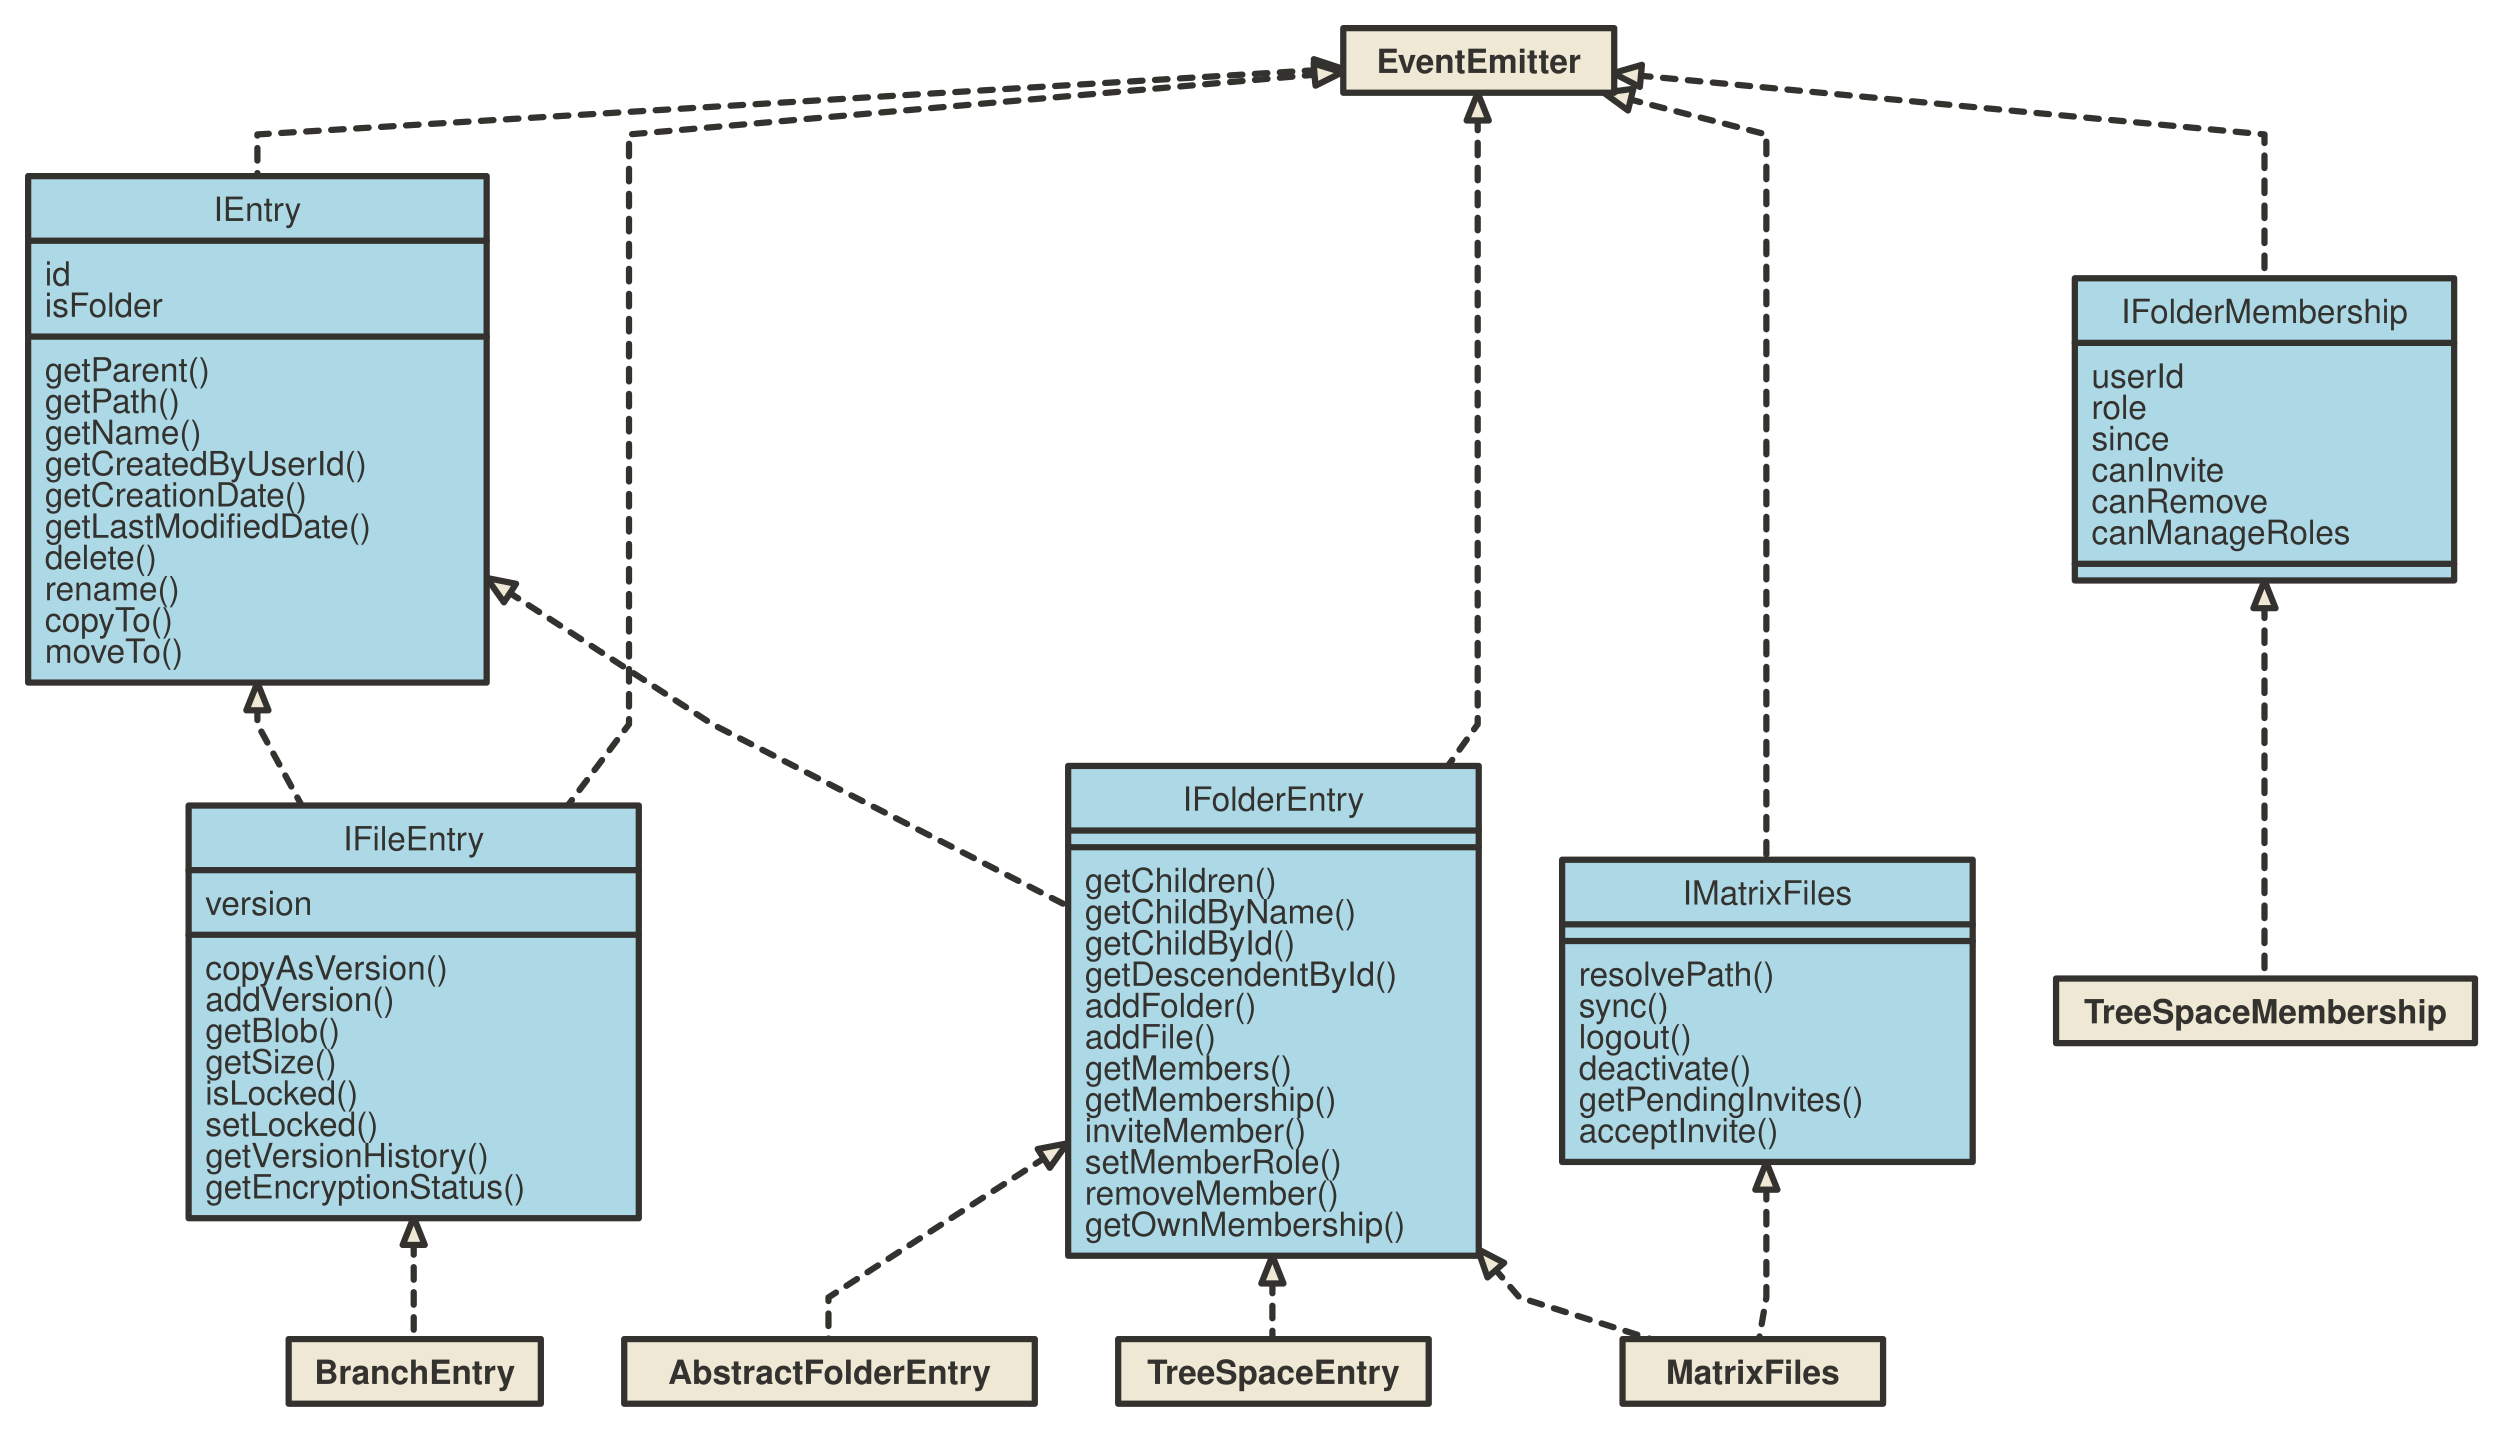
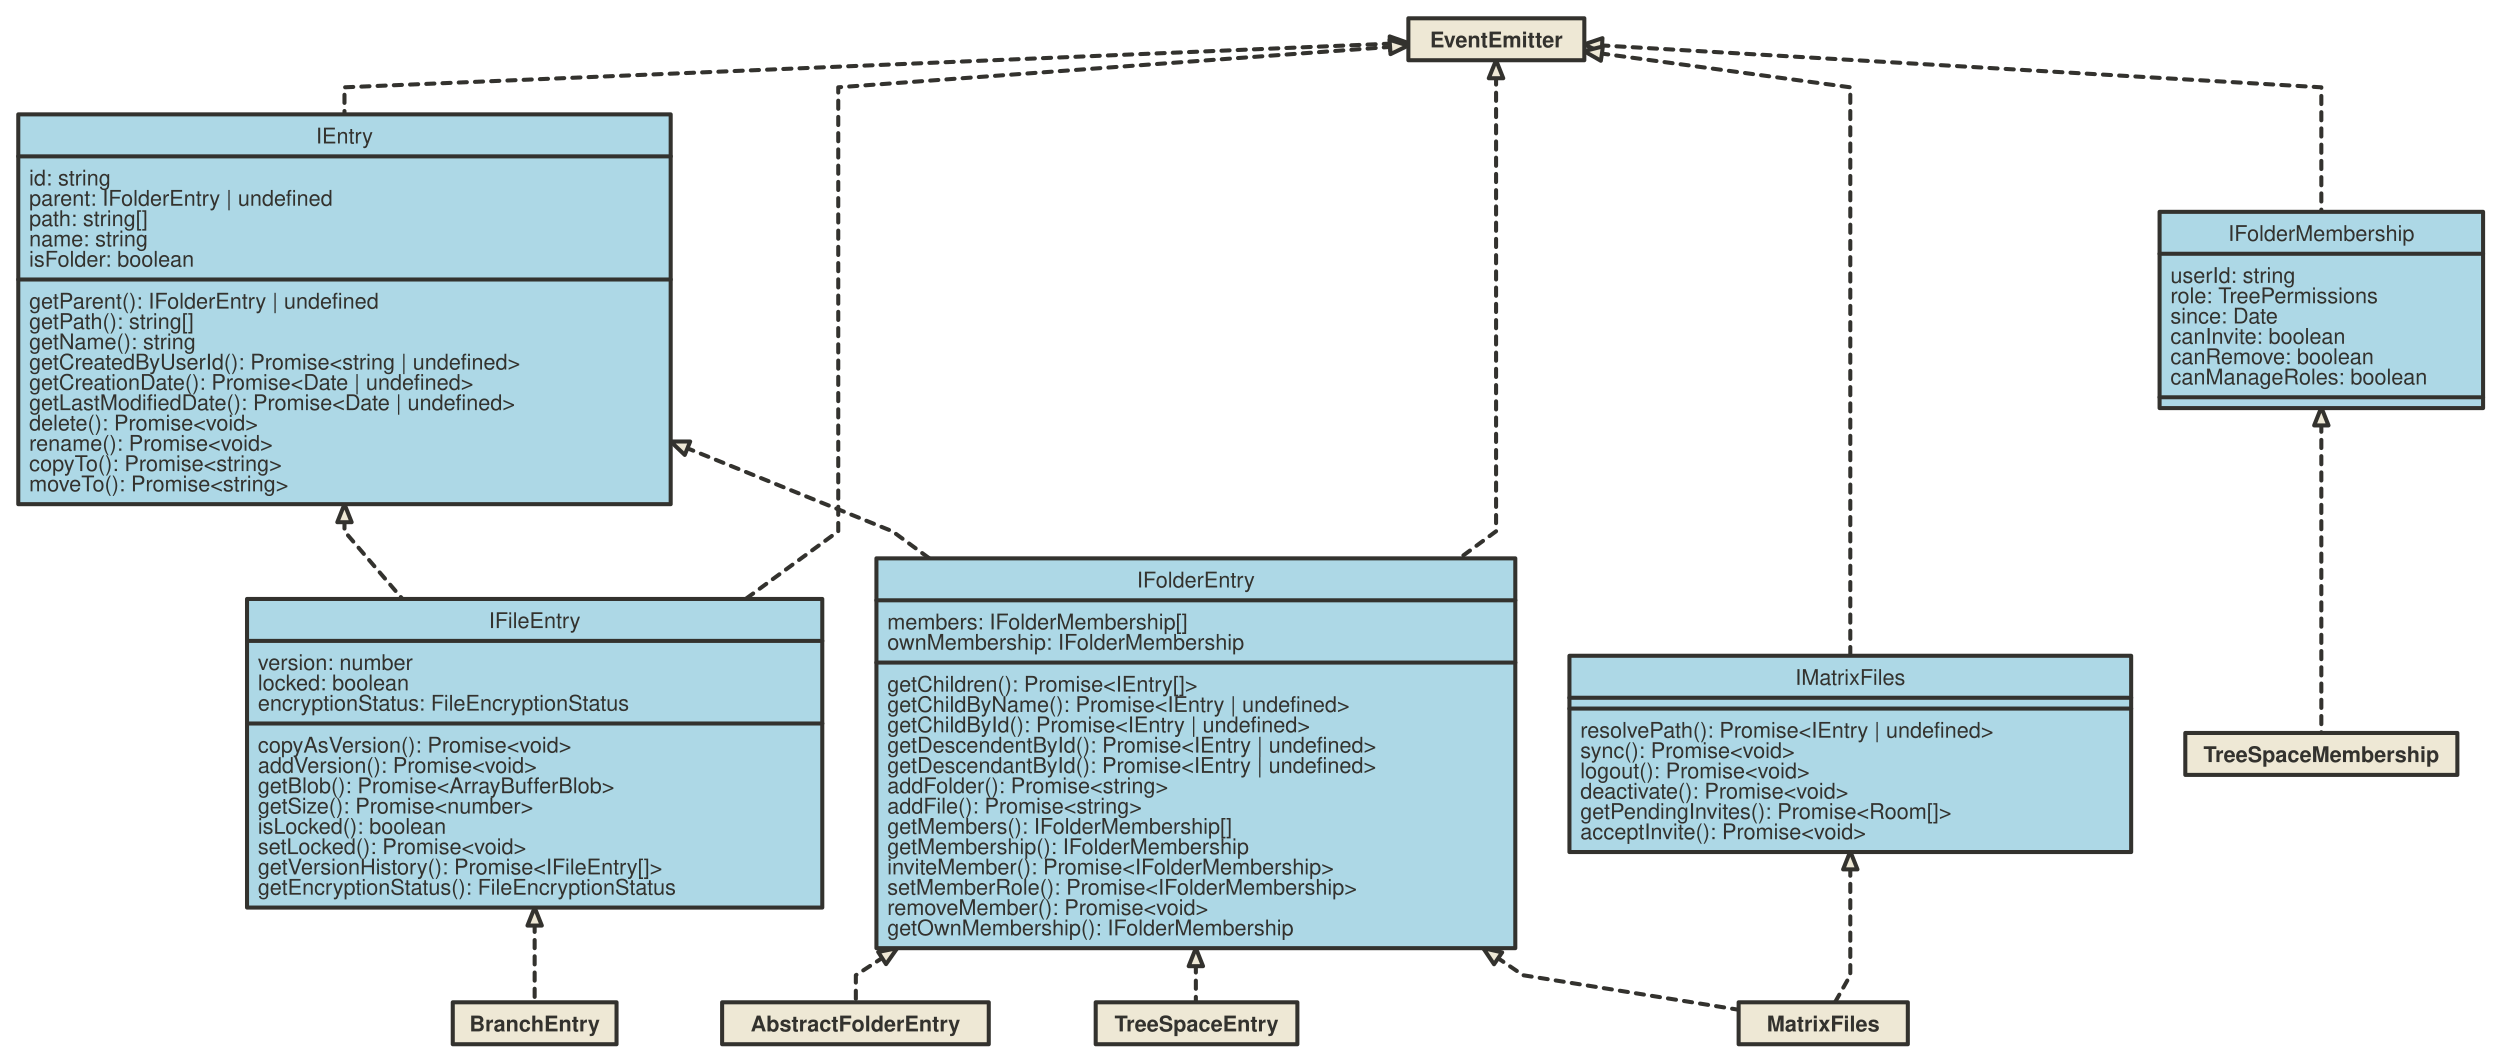
- <svg xmlns="http://www.w3.org/2000/svg" xmlns:xlink="http://www.w3.org/1999/xlink" version="1.1" baseProfile="full" width="1199.5" height="686" viewbox="0 0 1199.5 686" style="font-weight:bold; font-size:12pt; font-family:'Calibri', Helvetica, sans-serif;;stroke-width:3;stroke-linejoin:round;stroke-linecap:round">
-   <path d="M644 32.9 L123.5 64.5 L123.5 84.5 L123.5 84.5 " style="stroke:#33322E;fill:none;stroke-dasharray:6 6;" />
-   <path d="M631 39.1 L630.7 33.7 L630.4 28.4 L644 32.9 Z" style="stroke:#33322E;fill:#eee8d5;stroke-dasharray:none;" />
-   <path d="M123.5 327.5 L123.5 347.5 L144.5 386 L144.5 386 " style="stroke:#33322E;fill:none;stroke-dasharray:6 6;" />
-   <path d="M128.8 340.8 L123.5 340.8 L118.2 340.8 L123.5 327.5 Z" style="stroke:#33322E;fill:#eee8d5;stroke-dasharray:none;" />
-   <path d="M644 34.7 L301.8 64.5 L301.8 206 L301.8 206 L301.8 347.5 L301.8 347.5 L272.8 386 L272.8 386 " style="stroke:#33322E;fill:none;stroke-dasharray:6 6;" />
-   <path d="M631.2 41.1 L630.7 35.8 L630.3 30.5 L644 34.7 Z" style="stroke:#33322E;fill:#eee8d5;stroke-dasharray:none;" />
-   <path d="M198.5 584 L198.5 622.5 L198.5 642.5 L198.5 642.5 " style="stroke:#33322E;fill:none;stroke-dasharray:6 6;" />
-   <path d="M203.8 597.3 L198.5 597.3 L193.2 597.3 L198.5 584 Z" style="stroke:#33322E;fill:#eee8d5;stroke-dasharray:none;" />
-   <path d="M233.5 277.3 L341.8 347.5 L512 434.6 L512 434.6 " style="stroke:#33322E;fill:none;stroke-dasharray:6 6;" />
-   <path d="M247.6 280.1 L244.7 284.6 L241.8 289 L233.5 277.3 Z" style="stroke:#33322E;fill:#eee8d5;stroke-dasharray:none;" />
-   <path d="M709 44.5 L709 64.5 L709 206 L709 206 L709 347.5 L709 347.5 L694.7 367.5 L694.7 367.5 " style="stroke:#33322E;fill:none;stroke-dasharray:6 6;" />
-   <path d="M714.3 57.8 L709 57.8 L703.7 57.8 L709 44.5 Z" style="stroke:#33322E;fill:#eee8d5;stroke-dasharray:none;" />
-   <path d="M512 548.6 L397.5 622.5 L397.5 642.5 L397.5 642.5 " style="stroke:#33322E;fill:none;stroke-dasharray:6 6;" />
-   <path d="M503.7 560.3 L500.8 555.8 L497.9 551.3 L512 548.6 Z" style="stroke:#33322E;fill:#eee8d5;stroke-dasharray:none;" />
-   <path d="M610.5 602.5 L610.5 622.5 L610.5 642.5 L610.5 642.5 " style="stroke:#33322E;fill:none;stroke-dasharray:6 6;" />
-   <path d="M615.8 615.8 L610.5 615.8 L605.2 615.8 L610.5 602.5 Z" style="stroke:#33322E;fill:#eee8d5;stroke-dasharray:none;" />
-   <path d="M709 599.3 L729 622.5 L792.2 642.5 L792.2 642.5 " style="stroke:#33322E;fill:none;stroke-dasharray:6 6;" />
-   <path d="M721.7 605.9 L717.7 609.4 L713.7 612.9 L709 599.3 Z" style="stroke:#33322E;fill:#eee8d5;stroke-dasharray:none;" />
-   <path d="M774 35.1 L1086.5 64.5 L1086.5 133.5 L1086.5 133.5 " style="stroke:#33322E;fill:none;stroke-dasharray:6 6;" />
-   <path d="M787.8 31.1 L787.3 36.4 L786.8 41.7 L774 35.1 Z" style="stroke:#33322E;fill:#eee8d5;stroke-dasharray:none;" />
-   <path d="M1086.5 278.5 L1086.5 347.5 L1086.5 469.5 L1086.5 469.5 " style="stroke:#33322E;fill:none;stroke-dasharray:6 6;" />
-   <path d="M1091.8 291.8 L1086.5 291.8 L1081.2 291.8 L1086.5 278.5 Z" style="stroke:#33322E;fill:#eee8d5;stroke-dasharray:none;" />
-   <path d="M769.5 44.5 L847.5 64.5 L847.5 206 L847.5 206 L847.5 347.5 L847.5 347.5 L847.5 412.5 L847.5 412.5 " style="stroke:#33322E;fill:none;stroke-dasharray:6 6;" />
-   <path d="M783.7 42.6 L782.4 47.8 L781.1 53 L769.5 44.5 Z" style="stroke:#33322E;fill:#eee8d5;stroke-dasharray:none;" />
-   <path d="M847.5 557.5 L847.5 622.5 L844 642.5 L844 642.5 " style="stroke:#33322E;fill:none;stroke-dasharray:6 6;" />
-   <path d="M852.8 570.8 L847.5 570.8 L842.2 570.8 L847.5 557.5 Z" style="stroke:#33322E;fill:#eee8d5;stroke-dasharray:none;" />
-   <rect x="13.5" y="84.5" height="243" width="220" style="stroke:#33322E;fill:lightblue;stroke-dasharray:none;" />
+ <svg xmlns="http://www.w3.org/2000/svg" xmlns:xlink="http://www.w3.org/1999/xlink" version="1.1" baseProfile="full" width="1847" height="784" viewbox="0 0 1847 784" style="font-weight:bold; font-size:12pt; font-family:'Calibri', Helvetica, sans-serif;;stroke-width:3;stroke-linejoin:round;stroke-linecap:round">
+   <path d="M1040.3 31.7 L254.5 64.5 L254.5 84.5 L254.5 84.5 " style="stroke:#33322E;fill:none;stroke-dasharray:6 6;" />
+   <path d="M1027.2 37.6 L1026.9 32.3 L1026.7 26.9 L1040.3 31.7 Z" style="stroke:#33322E;fill:#eee8d5;stroke-dasharray:none;" />
+   <path d="M254.5 372.5 L254.5 392.5 L297.3 442.5 L297.3 442.5 " style="stroke:#33322E;fill:none;stroke-dasharray:6 6;" />
+   <path d="M259.8 385.8 L254.5 385.8 L249.2 385.8 L254.5 372.5 Z" style="stroke:#33322E;fill:#eee8d5;stroke-dasharray:none;" />
+   <path d="M1040.3 33.7 L619.3 64.5 L619.3 228.5 L619.3 228.5 L619.3 392.5 L619.3 392.5 L550.9 442.5 L550.9 442.5 " style="stroke:#33322E;fill:none;stroke-dasharray:6 6;" />
+   <path d="M1027.3 40 L1027 34.7 L1026.6 29.4 L1040.3 33.7 Z" style="stroke:#33322E;fill:#eee8d5;stroke-dasharray:none;" />
+   <path d="M395 670.5 L395 720.5 L395 740.5 L395 740.5 " style="stroke:#33322E;fill:none;stroke-dasharray:6 6;" />
+   <path d="M400.3 683.8 L395 683.8 L389.7 683.8 L395 670.5 Z" style="stroke:#33322E;fill:#eee8d5;stroke-dasharray:none;" />
+   <path d="M495.5 326.2 L659.3 392.5 L686.6 412.5 L686.6 412.5 " style="stroke:#33322E;fill:none;stroke-dasharray:6 6;" />
+   <path d="M509.9 326.2 L507.9 331.2 L505.9 336.1 L495.5 326.2 Z" style="stroke:#33322E;fill:#eee8d5;stroke-dasharray:none;" />
+   <path d="M1105.3 44.5 L1105.3 64.5 L1105.3 228.5 L1105.3 228.5 L1105.3 392.5 L1105.3 392.5 L1078.2 412.5 L1078.2 412.5 " style="stroke:#33322E;fill:none;stroke-dasharray:6 6;" />
+   <path d="M1110.6 57.8 L1105.3 57.8 L1099.9 57.8 L1105.3 44.5 Z" style="stroke:#33322E;fill:#eee8d5;stroke-dasharray:none;" />
+   <path d="M662.9 700.5 L632.3 720.5 L632.3 740.5 L632.3 740.5 " style="stroke:#33322E;fill:none;stroke-dasharray:6 6;" />
+   <path d="M654.6 712.3 L651.7 707.8 L648.8 703.3 L662.9 700.5 Z" style="stroke:#33322E;fill:#eee8d5;stroke-dasharray:none;" />
+   <path d="M883.5 700.5 L883.5 720.5 L883.5 740.5 L883.5 740.5 " style="stroke:#33322E;fill:none;stroke-dasharray:6 6;" />
+   <path d="M888.8 713.8 L883.5 713.8 L878.2 713.8 L883.5 700.5 Z" style="stroke:#33322E;fill:#eee8d5;stroke-dasharray:none;" />
+   <path d="M1095.8 700.5 L1125.3 720.5 L1284.5 746 L1284.5 746 " style="stroke:#33322E;fill:none;stroke-dasharray:6 6;" />
+   <path d="M1109.8 703.6 L1106.8 708 L1103.8 712.4 L1095.8 700.5 Z" style="stroke:#33322E;fill:#eee8d5;stroke-dasharray:none;" />
+   <path d="M1170.3 32.8 L1715 64.5 L1715 156 L1715 156 " style="stroke:#33322E;fill:none;stroke-dasharray:6 6;" />
+   <path d="M1183.9 28.2 L1183.6 33.6 L1183.3 38.9 L1170.3 32.8 Z" style="stroke:#33322E;fill:#eee8d5;stroke-dasharray:none;" />
+   <path d="M1715 301 L1715 392.5 L1715 541 L1715 541 " style="stroke:#33322E;fill:none;stroke-dasharray:6 6;" />
+   <path d="M1720.3 314.3 L1715 314.3 L1709.7 314.3 L1715 301 Z" style="stroke:#33322E;fill:#eee8d5;stroke-dasharray:none;" />
+   <path d="M1170.3 37.8 L1367 64.5 L1367 228.5 L1367 228.5 L1367 392.5 L1367 392.5 L1367 484 L1367 484 " style="stroke:#33322E;fill:none;stroke-dasharray:6 6;" />
+   <path d="M1184.2 34.3 L1183.5 39.6 L1182.7 44.9 L1170.3 37.8 Z" style="stroke:#33322E;fill:#eee8d5;stroke-dasharray:none;" />
+   <path d="M1367 629 L1367 720.5 L1355.7 740.5 L1355.7 740.5 " style="stroke:#33322E;fill:none;stroke-dasharray:6 6;" />
+   <path d="M1372.3 642.3 L1367 642.3 L1361.7 642.3 L1367 629 Z" style="stroke:#33322E;fill:#eee8d5;stroke-dasharray:none;" />
+   <rect x="13.5" y="84.5" height="288" width="482" style="stroke:#33322E;fill:lightblue;stroke-dasharray:none;" />
  <a id="../src/IEntry.ts.IEntry" xlink:href="../src/IEntry.ts">
-     <text x="123.5" y="106" style="fill: #33322E;font-weight:normal;text-anchor: middle;">IEntry</text>
+     <text x="254.5" y="106" style="fill: #33322E;font-weight:normal;text-anchor: middle;">IEntry</text>
  </a>
-   <path d="M13.5 115.5 L233.5 115.5" style="stroke:#33322E;fill:none;stroke-dasharray:none;" />
-   <text x="21.5" y="137" style="fill: #33322E;font-weight:normal;">id</text>
-   <text x="21.5" y="152" style="fill: #33322E;font-weight:normal;">isFolder</text>
-   <path d="M13.5 161.5 L233.5 161.5" style="stroke:#33322E;fill:none;stroke-dasharray:none;" />
-   <text x="21.5" y="183" style="fill: #33322E;font-weight:normal;">getParent()</text>
-   <text x="21.5" y="198" style="fill: #33322E;font-weight:normal;">getPath()</text>
-   <text x="21.5" y="213" style="fill: #33322E;font-weight:normal;">getName()</text>
-   <text x="21.5" y="228" style="fill: #33322E;font-weight:normal;">getCreatedByUserId()</text>
-   <text x="21.5" y="243" style="fill: #33322E;font-weight:normal;">getCreationDate()</text>
-   <text x="21.5" y="258" style="fill: #33322E;font-weight:normal;">getLastModifiedDate()</text>
-   <text x="21.5" y="273" style="fill: #33322E;font-weight:normal;">delete()</text>
-   <text x="21.5" y="288" style="fill: #33322E;font-weight:normal;">rename()</text>
-   <text x="21.5" y="303" style="fill: #33322E;font-weight:normal;">copyTo()</text>
-   <text x="21.5" y="318" style="fill: #33322E;font-weight:normal;">moveTo()</text>
-   <rect x="90.5" y="386.5" height="198" width="216" style="stroke:#33322E;fill:lightblue;stroke-dasharray:none;" />
+   <path d="M13.5 115.5 L495.5 115.5" style="stroke:#33322E;fill:none;stroke-dasharray:none;" />
+   <text x="21.5" y="137" style="fill: #33322E;font-weight:normal;">id: string</text>
+   <text x="21.5" y="152" style="fill: #33322E;font-weight:normal;">parent: IFolderEntry | undefined</text>
+   <text x="21.5" y="167" style="fill: #33322E;font-weight:normal;">path: string[]</text>
+   <text x="21.5" y="182" style="fill: #33322E;font-weight:normal;">name: string</text>
+   <text x="21.5" y="197" style="fill: #33322E;font-weight:normal;">isFolder: boolean</text>
+   <path d="M13.5 206.5 L495.5 206.5" style="stroke:#33322E;fill:none;stroke-dasharray:none;" />
+   <text x="21.5" y="228" style="fill: #33322E;font-weight:normal;">getParent(): IFolderEntry | undefined</text>
+   <text x="21.5" y="243" style="fill: #33322E;font-weight:normal;">getPath(): string[]</text>
+   <text x="21.5" y="258" style="fill: #33322E;font-weight:normal;">getName(): string</text>
+   <text x="21.5" y="273" style="fill: #33322E;font-weight:normal;">getCreatedByUserId(): Promise&lt;string | undefined&gt;</text>
+   <text x="21.5" y="288" style="fill: #33322E;font-weight:normal;">getCreationDate(): Promise&lt;Date | undefined&gt;</text>
+   <text x="21.5" y="303" style="fill: #33322E;font-weight:normal;">getLastModifiedDate(): Promise&lt;Date | undefined&gt;</text>
+   <text x="21.5" y="318" style="fill: #33322E;font-weight:normal;">delete(): Promise&lt;void&gt;</text>
+   <text x="21.5" y="333" style="fill: #33322E;font-weight:normal;">rename(): Promise&lt;void&gt;</text>
+   <text x="21.5" y="348" style="fill: #33322E;font-weight:normal;">copyTo(): Promise&lt;string&gt;</text>
+   <text x="21.5" y="363" style="fill: #33322E;font-weight:normal;">moveTo(): Promise&lt;string&gt;</text>
+   <rect x="182.5" y="442.5" height="228" width="425" style="stroke:#33322E;fill:lightblue;stroke-dasharray:none;" />
  <a id="../src/IFileEntry.ts.IFileEntry" xlink:href="../src/IFileEntry.ts">
-     <text x="198.5" y="408" style="fill: #33322E;font-weight:normal;text-anchor: middle;">IFileEntry</text>
+     <text x="395" y="464" style="fill: #33322E;font-weight:normal;text-anchor: middle;">IFileEntry</text>
  </a>
-   <path d="M90.5 417.5 L306.5 417.5" style="stroke:#33322E;fill:none;stroke-dasharray:none;" />
-   <text x="98.5" y="439" style="fill: #33322E;font-weight:normal;">version</text>
-   <path d="M90.5 448.5 L306.5 448.5" style="stroke:#33322E;fill:none;stroke-dasharray:none;" />
-   <text x="98.5" y="470" style="fill: #33322E;font-weight:normal;">copyAsVersion()</text>
-   <text x="98.5" y="485" style="fill: #33322E;font-weight:normal;">addVersion()</text>
-   <text x="98.5" y="500" style="fill: #33322E;font-weight:normal;">getBlob()</text>
-   <text x="98.5" y="515" style="fill: #33322E;font-weight:normal;">getSize()</text>
-   <text x="98.5" y="530" style="fill: #33322E;font-weight:normal;">isLocked()</text>
-   <text x="98.5" y="545" style="fill: #33322E;font-weight:normal;">setLocked()</text>
-   <text x="98.5" y="560" style="fill: #33322E;font-weight:normal;">getVersionHistory()</text>
-   <text x="98.5" y="575" style="fill: #33322E;font-weight:normal;">getEncryptionStatus()</text>
-   <rect x="512.5" y="367.5" height="235" width="197" style="stroke:#33322E;fill:lightblue;stroke-dasharray:none;" />
+   <path d="M182.5 473.5 L607.5 473.5" style="stroke:#33322E;fill:none;stroke-dasharray:none;" />
+   <text x="190.5" y="495" style="fill: #33322E;font-weight:normal;">version: number</text>
+   <text x="190.5" y="510" style="fill: #33322E;font-weight:normal;">locked: boolean</text>
+   <text x="190.5" y="525" style="fill: #33322E;font-weight:normal;">encryptionStatus: FileEncryptionStatus</text>
+   <path d="M182.5 534.5 L607.5 534.5" style="stroke:#33322E;fill:none;stroke-dasharray:none;" />
+   <text x="190.5" y="556" style="fill: #33322E;font-weight:normal;">copyAsVersion(): Promise&lt;void&gt;</text>
+   <text x="190.5" y="571" style="fill: #33322E;font-weight:normal;">addVersion(): Promise&lt;void&gt;</text>
+   <text x="190.5" y="586" style="fill: #33322E;font-weight:normal;">getBlob(): Promise&lt;ArrayBufferBlob&gt;</text>
+   <text x="190.5" y="601" style="fill: #33322E;font-weight:normal;">getSize(): Promise&lt;number&gt;</text>
+   <text x="190.5" y="616" style="fill: #33322E;font-weight:normal;">isLocked(): boolean</text>
+   <text x="190.5" y="631" style="fill: #33322E;font-weight:normal;">setLocked(): Promise&lt;void&gt;</text>
+   <text x="190.5" y="646" style="fill: #33322E;font-weight:normal;">getVersionHistory(): Promise&lt;IFileEntry[]&gt;</text>
+   <text x="190.5" y="661" style="fill: #33322E;font-weight:normal;">getEncryptionStatus(): FileEncryptionStatus</text>
+   <rect x="647.5" y="412.5" height="288" width="472" style="stroke:#33322E;fill:lightblue;stroke-dasharray:none;" />
  <a id="../src/IFolderEntry.ts.IFolderEntry" xlink:href="../src/IFolderEntry.ts">
-     <text x="611" y="389" style="fill: #33322E;font-weight:normal;text-anchor: middle;">IFolderEntry</text>
+     <text x="883.5" y="434" style="fill: #33322E;font-weight:normal;text-anchor: middle;">IFolderEntry</text>
  </a>
-   <path d="M512.5 398.5 L709.5 398.5" style="stroke:#33322E;fill:none;stroke-dasharray:none;" />
-   <path d="M512.5 406.5 L709.5 406.5" style="stroke:#33322E;fill:none;stroke-dasharray:none;" />
-   <text x="520.5" y="428" style="fill: #33322E;font-weight:normal;">getChildren()</text>
-   <text x="520.5" y="443" style="fill: #33322E;font-weight:normal;">getChildByName()</text>
-   <text x="520.5" y="458" style="fill: #33322E;font-weight:normal;">getChildById()</text>
-   <text x="520.5" y="473" style="fill: #33322E;font-weight:normal;">getDescendentById()</text>
-   <text x="520.5" y="488" style="fill: #33322E;font-weight:normal;">addFolder()</text>
-   <text x="520.5" y="503" style="fill: #33322E;font-weight:normal;">addFile()</text>
-   <text x="520.5" y="518" style="fill: #33322E;font-weight:normal;">getMembers()</text>
-   <text x="520.5" y="533" style="fill: #33322E;font-weight:normal;">getMembership()</text>
-   <text x="520.5" y="548" style="fill: #33322E;font-weight:normal;">inviteMember()</text>
-   <text x="520.5" y="563" style="fill: #33322E;font-weight:normal;">setMemberRole()</text>
-   <text x="520.5" y="578" style="fill: #33322E;font-weight:normal;">removeMember()</text>
-   <text x="520.5" y="593" style="fill: #33322E;font-weight:normal;">getOwnMembership()</text>
-   <rect x="995.5" y="133.5" height="145" width="182" style="stroke:#33322E;fill:lightblue;stroke-dasharray:none;" />
+   <path d="M647.5 443.5 L1119.5 443.5" style="stroke:#33322E;fill:none;stroke-dasharray:none;" />
+   <text x="655.5" y="465" style="fill: #33322E;font-weight:normal;">members: IFolderMembership[]</text>
+   <text x="655.5" y="480" style="fill: #33322E;font-weight:normal;">ownMembership: IFolderMembership</text>
+   <path d="M647.5 489.5 L1119.5 489.5" style="stroke:#33322E;fill:none;stroke-dasharray:none;" />
+   <text x="655.5" y="511" style="fill: #33322E;font-weight:normal;">getChildren(): Promise&lt;IEntry[]&gt;</text>
+   <text x="655.5" y="526" style="fill: #33322E;font-weight:normal;">getChildByName(): Promise&lt;IEntry | undefined&gt;</text>
+   <text x="655.5" y="541" style="fill: #33322E;font-weight:normal;">getChildById(): Promise&lt;IEntry | undefined&gt;</text>
+   <text x="655.5" y="556" style="fill: #33322E;font-weight:normal;">getDescendentById(): Promise&lt;IEntry | undefined&gt;</text>
+   <text x="655.5" y="571" style="fill: #33322E;font-weight:normal;">getDescendantById(): Promise&lt;IEntry | undefined&gt;</text>
+   <text x="655.5" y="586" style="fill: #33322E;font-weight:normal;">addFolder(): Promise&lt;string&gt;</text>
+   <text x="655.5" y="601" style="fill: #33322E;font-weight:normal;">addFile(): Promise&lt;string&gt;</text>
+   <text x="655.5" y="616" style="fill: #33322E;font-weight:normal;">getMembers(): IFolderMembership[]</text>
+   <text x="655.5" y="631" style="fill: #33322E;font-weight:normal;">getMembership(): IFolderMembership</text>
+   <text x="655.5" y="646" style="fill: #33322E;font-weight:normal;">inviteMember(): Promise&lt;IFolderMembership&gt;</text>
+   <text x="655.5" y="661" style="fill: #33322E;font-weight:normal;">setMemberRole(): Promise&lt;IFolderMembership&gt;</text>
+   <text x="655.5" y="676" style="fill: #33322E;font-weight:normal;">removeMember(): Promise&lt;void&gt;</text>
+   <text x="655.5" y="691" style="fill: #33322E;font-weight:normal;">getOwnMembership(): IFolderMembership</text>
+   <rect x="1595.5" y="156.5" height="145" width="239" style="stroke:#33322E;fill:lightblue;stroke-dasharray:none;" />
  <a id="../src/IFolderMembership.ts.IFolderMembership" xlink:href="../src/IFolderMembership.ts">
-     <text x="1086.5" y="155" style="fill: #33322E;font-weight:normal;text-anchor: middle;">IFolderMembership</text>
+     <text x="1715" y="178" style="fill: #33322E;font-weight:normal;text-anchor: middle;">IFolderMembership</text>
  </a>
-   <path d="M995.5 164.5 L1177.5 164.5" style="stroke:#33322E;fill:none;stroke-dasharray:none;" />
-   <text x="1003.5" y="186" style="fill: #33322E;font-weight:normal;">userId</text>
-   <text x="1003.5" y="201" style="fill: #33322E;font-weight:normal;">role</text>
-   <text x="1003.5" y="216" style="fill: #33322E;font-weight:normal;">since</text>
-   <text x="1003.5" y="231" style="fill: #33322E;font-weight:normal;">canInvite</text>
-   <text x="1003.5" y="246" style="fill: #33322E;font-weight:normal;">canRemove</text>
-   <text x="1003.5" y="261" style="fill: #33322E;font-weight:normal;">canManageRoles</text>
-   <path d="M995.5 270.5 L1177.5 270.5" style="stroke:#33322E;fill:none;stroke-dasharray:none;" />
-   <rect x="749.5" y="412.5" height="145" width="197" style="stroke:#33322E;fill:lightblue;stroke-dasharray:none;" />
+   <path d="M1595.5 187.5 L1834.5 187.5" style="stroke:#33322E;fill:none;stroke-dasharray:none;" />
+   <text x="1603.5" y="209" style="fill: #33322E;font-weight:normal;">userId: string</text>
+   <text x="1603.5" y="224" style="fill: #33322E;font-weight:normal;">role: TreePermissions</text>
+   <text x="1603.5" y="239" style="fill: #33322E;font-weight:normal;">since: Date</text>
+   <text x="1603.5" y="254" style="fill: #33322E;font-weight:normal;">canInvite: boolean</text>
+   <text x="1603.5" y="269" style="fill: #33322E;font-weight:normal;">canRemove: boolean</text>
+   <text x="1603.5" y="284" style="fill: #33322E;font-weight:normal;">canManageRoles: boolean</text>
+   <path d="M1595.5 293.5 L1834.5 293.5" style="stroke:#33322E;fill:none;stroke-dasharray:none;" />
+   <rect x="1159.5" y="484.5" height="145" width="415" style="stroke:#33322E;fill:lightblue;stroke-dasharray:none;" />
  <a id="../src/IMatrixFiles.ts.IMatrixFiles" xlink:href="../src/IMatrixFiles.ts">
-     <text x="848" y="434" style="fill: #33322E;font-weight:normal;text-anchor: middle;">IMatrixFiles</text>
+     <text x="1367" y="506" style="fill: #33322E;font-weight:normal;text-anchor: middle;">IMatrixFiles</text>
  </a>
-   <path d="M749.5 443.5 L946.5 443.5" style="stroke:#33322E;fill:none;stroke-dasharray:none;" />
-   <path d="M749.5 451.5 L946.5 451.5" style="stroke:#33322E;fill:none;stroke-dasharray:none;" />
-   <text x="757.5" y="473" style="fill: #33322E;font-weight:normal;">resolvePath()</text>
-   <text x="757.5" y="488" style="fill: #33322E;font-weight:normal;">sync()</text>
-   <text x="757.5" y="503" style="fill: #33322E;font-weight:normal;">logout()</text>
-   <text x="757.5" y="518" style="fill: #33322E;font-weight:normal;">deactivate()</text>
-   <text x="757.5" y="533" style="fill: #33322E;font-weight:normal;">getPendingInvites()</text>
-   <text x="757.5" y="548" style="fill: #33322E;font-weight:normal;">acceptInvite()</text>
-   <rect x="644.5" y="13.5" height="31" width="130" style="stroke:#33322E;fill:#eee8d5;stroke-dasharray:none;" />
-   <text x="709.5" y="35" style="fill: #33322E;text-anchor: middle;">EventEmitter</text>
-   <rect x="138.5" y="642.5" height="31" width="121" style="stroke:#33322E;fill:#eee8d5;stroke-dasharray:none;" />
-   <text x="199" y="664" style="fill: #33322E;text-anchor: middle;">BranchEntry</text>
-   <rect x="299.5" y="642.5" height="31" width="197" style="stroke:#33322E;fill:#eee8d5;stroke-dasharray:none;" />
-   <text x="398" y="664" style="fill: #33322E;text-anchor: middle;">AbstractFolderEntry</text>
-   <rect x="536.5" y="642.5" height="31" width="149" style="stroke:#33322E;fill:#eee8d5;stroke-dasharray:none;" />
-   <text x="611" y="664" style="fill: #33322E;text-anchor: middle;">TreeSpaceEntry</text>
-   <rect x="778.5" y="642.5" height="31" width="125" style="stroke:#33322E;fill:#eee8d5;stroke-dasharray:none;" />
-   <text x="841" y="664" style="fill: #33322E;text-anchor: middle;">MatrixFiles</text>
-   <rect x="986.5" y="469.5" height="31" width="201" style="stroke:#33322E;fill:#eee8d5;stroke-dasharray:none;" />
-   <text x="1087" y="491" style="fill: #33322E;text-anchor: middle;">TreeSpaceMembership</text>
+   <path d="M1159.5 515.5 L1574.5 515.5" style="stroke:#33322E;fill:none;stroke-dasharray:none;" />
+   <path d="M1159.5 523.5 L1574.5 523.5" style="stroke:#33322E;fill:none;stroke-dasharray:none;" />
+   <text x="1167.5" y="545" style="fill: #33322E;font-weight:normal;">resolvePath(): Promise&lt;IEntry | undefined&gt;</text>
+   <text x="1167.5" y="560" style="fill: #33322E;font-weight:normal;">sync(): Promise&lt;void&gt;</text>
+   <text x="1167.5" y="575" style="fill: #33322E;font-weight:normal;">logout(): Promise&lt;void&gt;</text>
+   <text x="1167.5" y="590" style="fill: #33322E;font-weight:normal;">deactivate(): Promise&lt;void&gt;</text>
+   <text x="1167.5" y="605" style="fill: #33322E;font-weight:normal;">getPendingInvites(): Promise&lt;Room[]&gt;</text>
+   <text x="1167.5" y="620" style="fill: #33322E;font-weight:normal;">acceptInvite(): Promise&lt;void&gt;</text>
+   <rect x="1040.5" y="13.5" height="31" width="130" style="stroke:#33322E;fill:#eee8d5;stroke-dasharray:none;" />
+   <text x="1105.5" y="35" style="fill: #33322E;text-anchor: middle;">EventEmitter</text>
+   <rect x="334.5" y="740.5" height="31" width="121" style="stroke:#33322E;fill:#eee8d5;stroke-dasharray:none;" />
+   <text x="395" y="762" style="fill: #33322E;text-anchor: middle;">BranchEntry</text>
+   <rect x="533.5" y="740.5" height="31" width="197" style="stroke:#33322E;fill:#eee8d5;stroke-dasharray:none;" />
+   <text x="632" y="762" style="fill: #33322E;text-anchor: middle;">AbstractFolderEntry</text>
+   <rect x="809.5" y="740.5" height="31" width="149" style="stroke:#33322E;fill:#eee8d5;stroke-dasharray:none;" />
+   <text x="884" y="762" style="fill: #33322E;text-anchor: middle;">TreeSpaceEntry</text>
+   <rect x="1284.5" y="740.5" height="31" width="125" style="stroke:#33322E;fill:#eee8d5;stroke-dasharray:none;" />
+   <text x="1347" y="762" style="fill: #33322E;text-anchor: middle;">MatrixFiles</text>
+   <rect x="1614.5" y="541.5" height="31" width="201" style="stroke:#33322E;fill:#eee8d5;stroke-dasharray:none;" />
+   <text x="1715" y="563" style="fill: #33322E;text-anchor: middle;">TreeSpaceMembership</text>
</svg>
